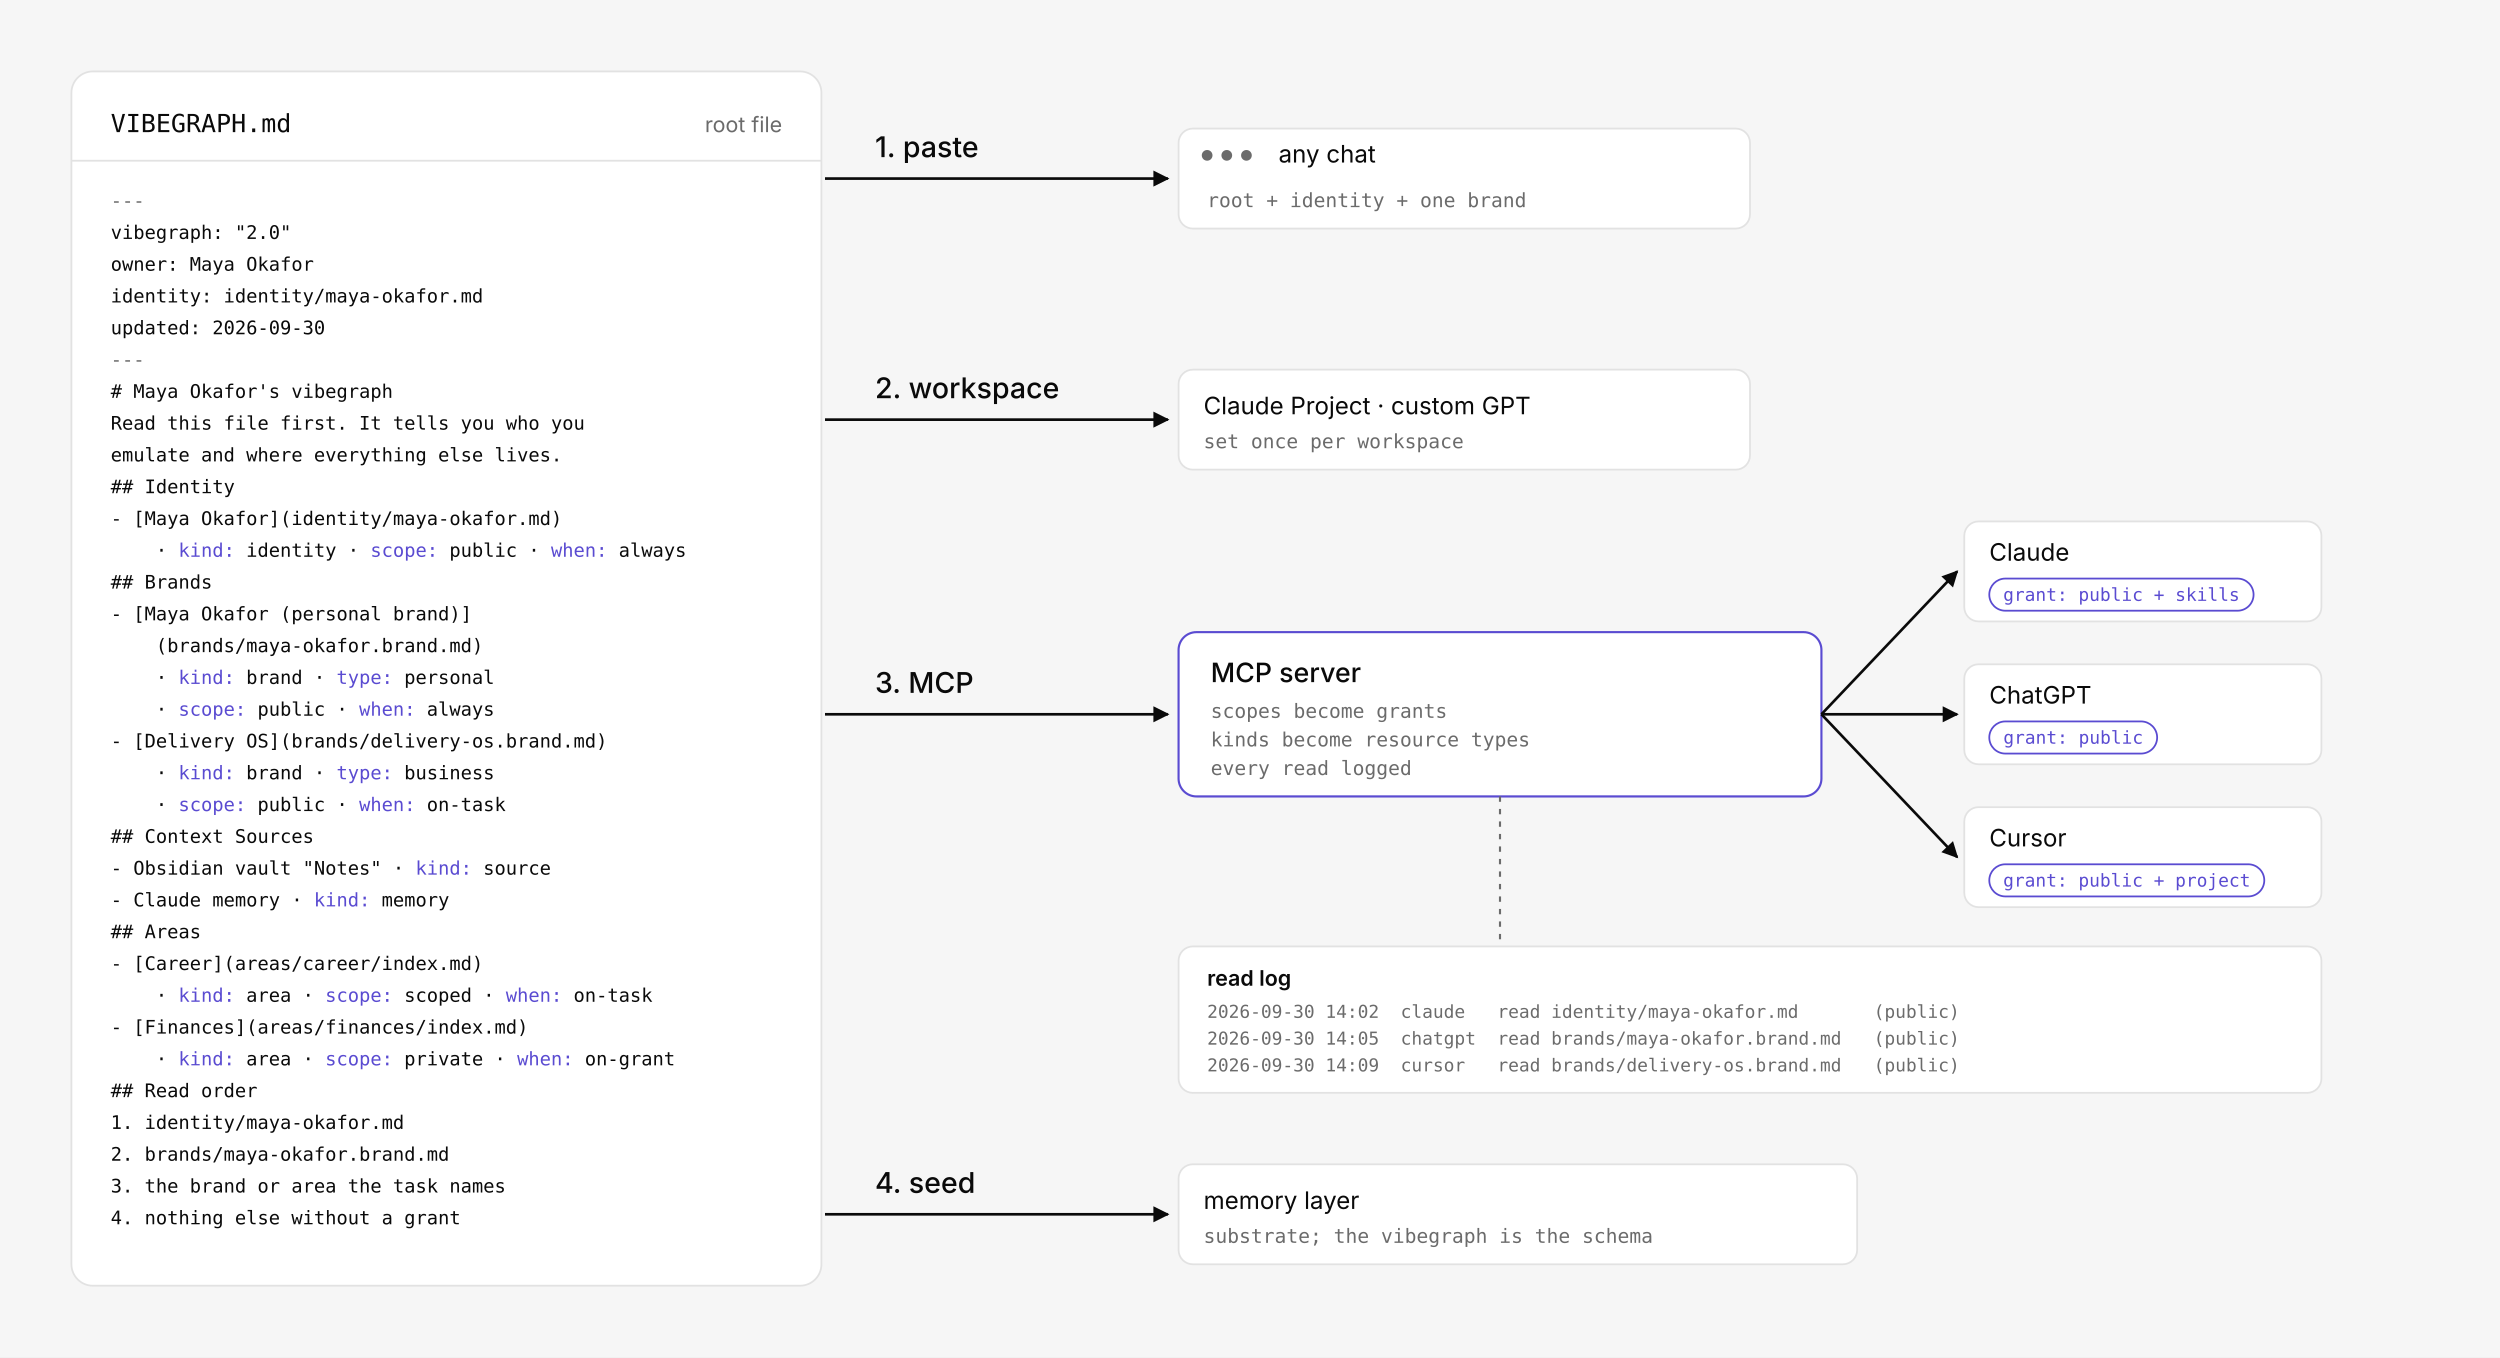
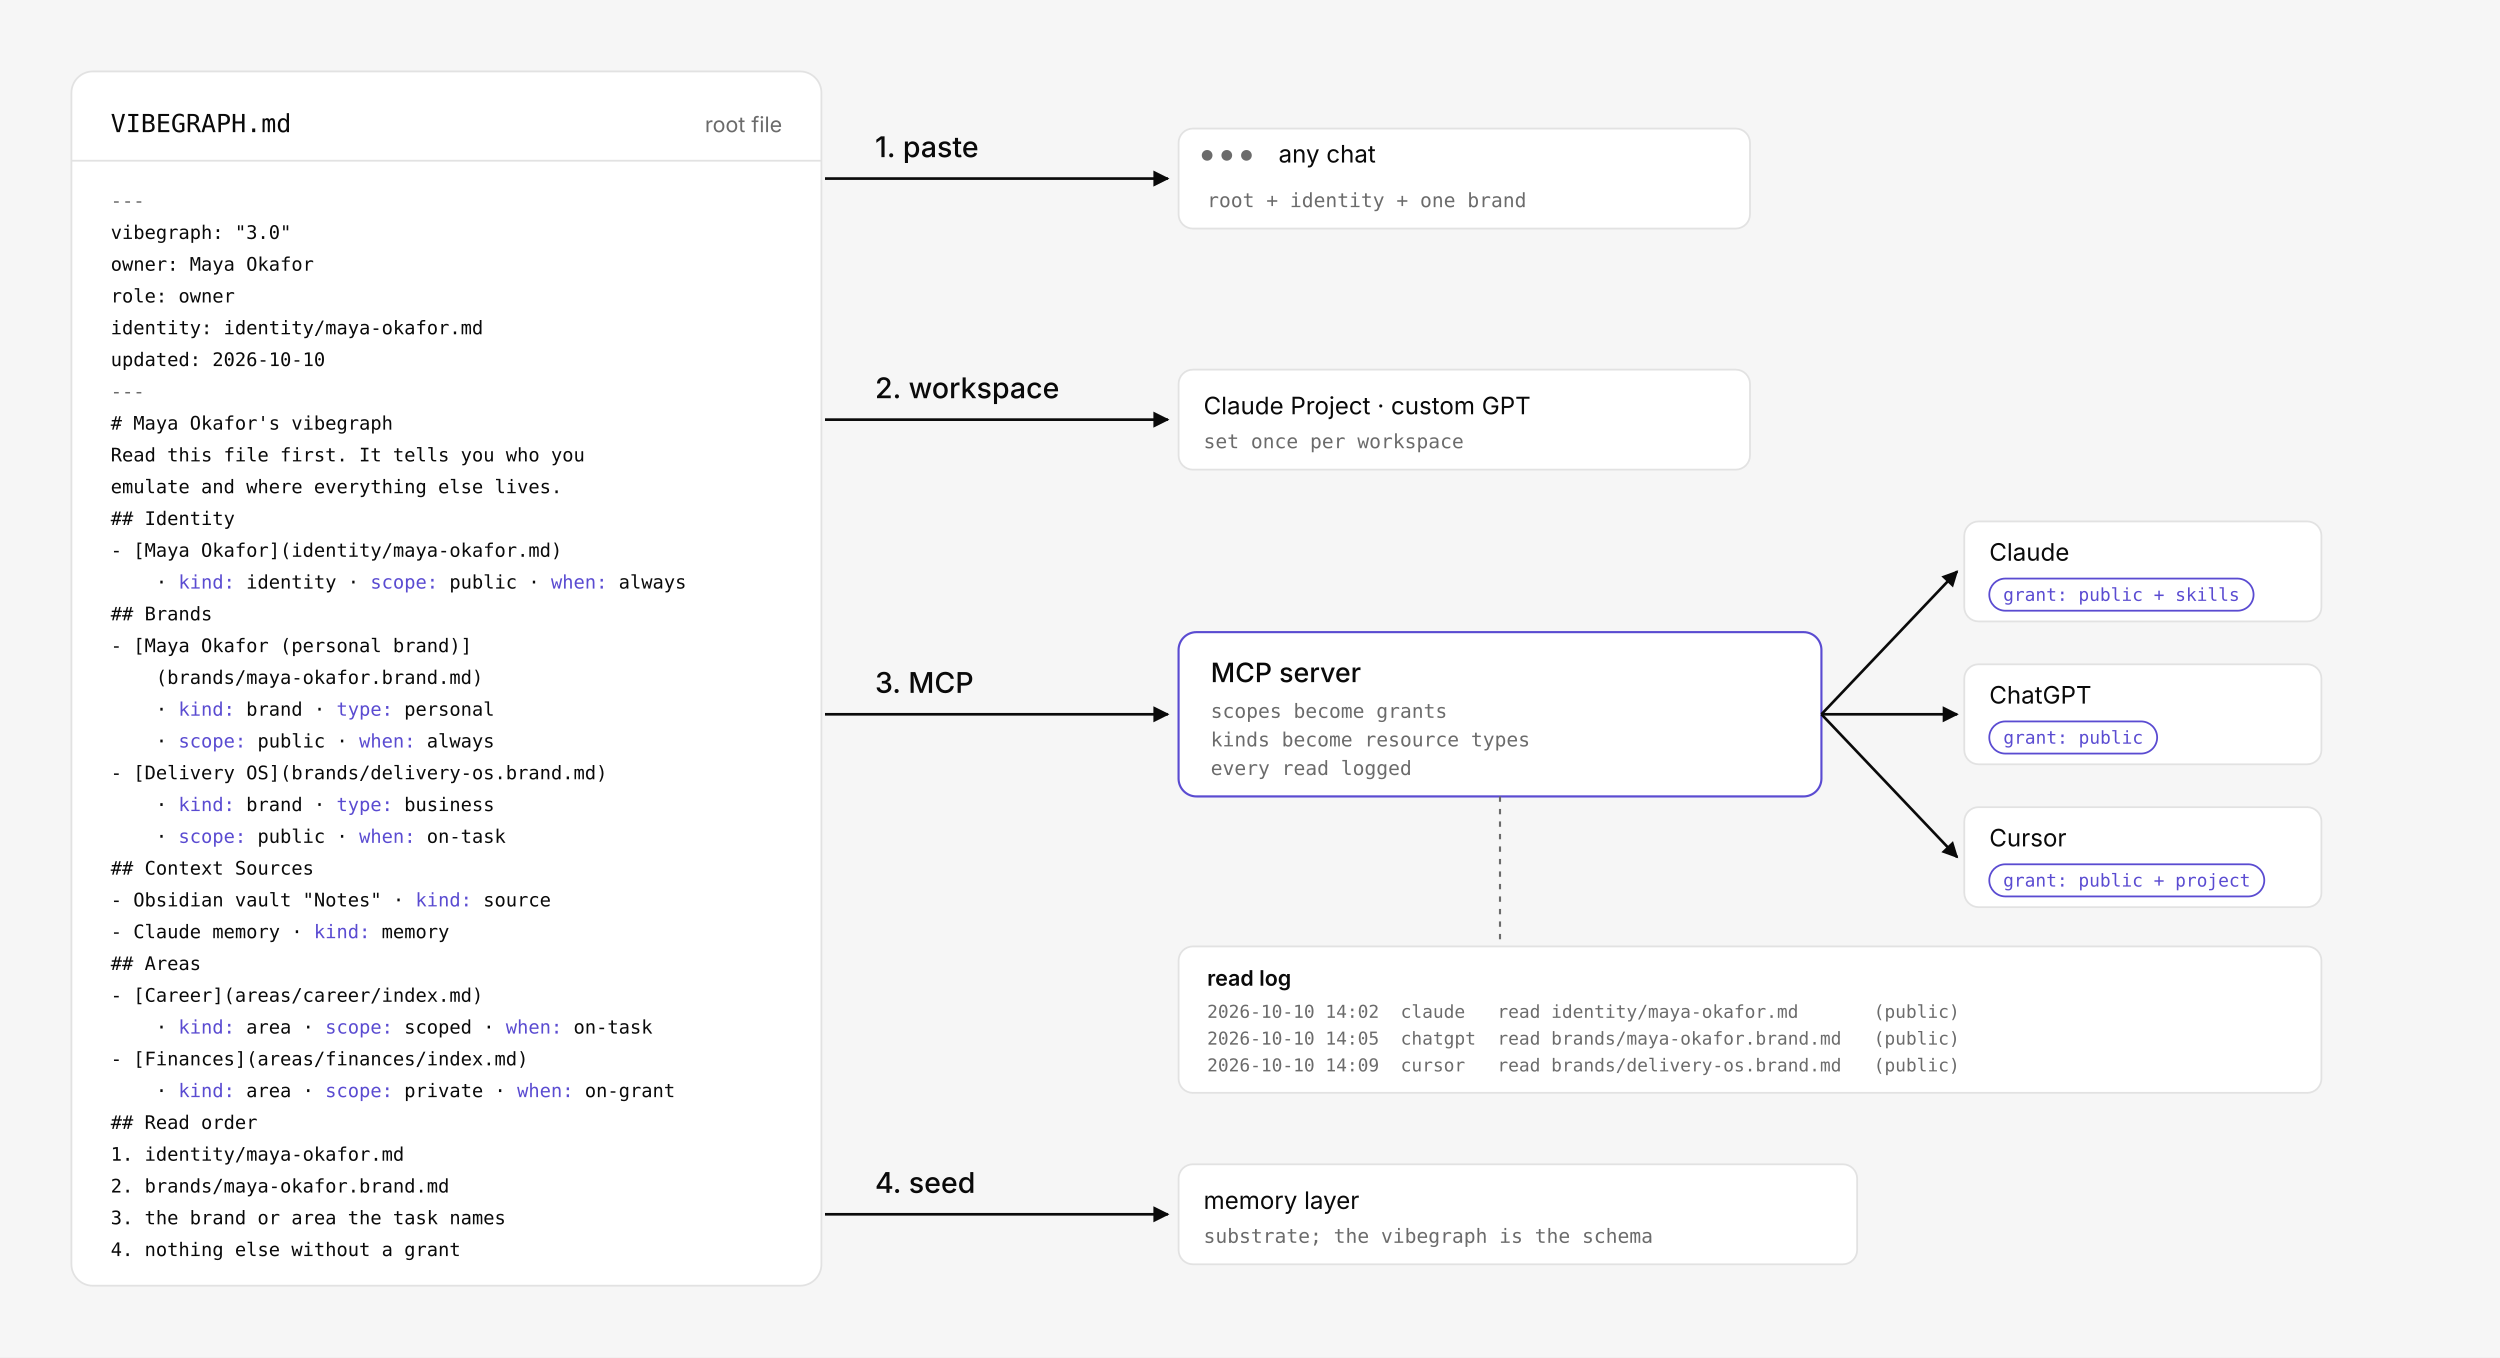
<svg xmlns="http://www.w3.org/2000/svg" viewBox="0 0 1400 760" width="1400" height="760" role="img" aria-label="Figure 4: the root file and the four consumption modes">
  <rect width="1400" height="760" fill="#f6f6f6" />
  <defs>
    <marker id="f4-arrow" viewBox="0 0 10 10" refX="9" refY="5" markerWidth="6" markerHeight="6" orient="auto">
      <path d="M0,0 L10,5 L0,10 z" fill="#0a0a0a" />
    </marker>
  </defs>
  <rect x="40.0" y="40.0" width="420.0" height="680.0" rx="12" fill="#ffffff" stroke="#e2e2e2" stroke-width="1.0" />
  <text x="62.0" y="74.0" font-family="'IBM Plex Mono', Menlo, monospace" font-size="14" font-weight="500" fill="#0a0a0a" text-anchor="start">VIBEGRAPH.md</text>
  <text x="438.0" y="74.0" font-family="Inter, sans-serif" font-size="12" font-weight="400" fill="#6b6b6b" text-anchor="end">root file</text>
  <line x1="40.0" y1="90.0" x2="460.0" y2="90.0" stroke="#e2e2e2" stroke-width="1.0" />
  <text x="62" y="116.0" font-family="'IBM Plex Mono', Menlo, monospace" font-size="10.5" fill="#6b6b6b" font-weight="400" xml:space="preserve">---</text>
-   <text x="62" y="133.8" font-family="'IBM Plex Mono', Menlo, monospace" font-size="10.5" fill="#0a0a0a" font-weight="400" xml:space="preserve">vibegraph: "2.0"</text>
+   <text x="62" y="133.8" font-family="'IBM Plex Mono', Menlo, monospace" font-size="10.5" fill="#0a0a0a" font-weight="400" xml:space="preserve">vibegraph: "3.0"</text>
  <text x="62" y="151.6" font-family="'IBM Plex Mono', Menlo, monospace" font-size="10.5" fill="#0a0a0a" font-weight="400" xml:space="preserve">owner: Maya Okafor</text>
-   <text x="62" y="169.4" font-family="'IBM Plex Mono', Menlo, monospace" font-size="10.5" fill="#0a0a0a" font-weight="400" xml:space="preserve">identity: identity/maya-okafor.md</text>
-   <text x="62" y="187.2" font-family="'IBM Plex Mono', Menlo, monospace" font-size="10.5" fill="#0a0a0a" font-weight="400" xml:space="preserve">updated: 2026-09-30</text>
-   <text x="62" y="205.0" font-family="'IBM Plex Mono', Menlo, monospace" font-size="10.5" fill="#6b6b6b" font-weight="400" xml:space="preserve">---</text>
-   <text x="62" y="222.8" font-family="'IBM Plex Mono', Menlo, monospace" font-size="10.5" fill="#0a0a0a" font-weight="500" xml:space="preserve"># Maya Okafor's vibegraph</text>
-   <text x="62" y="240.6" font-family="'IBM Plex Mono', Menlo, monospace" font-size="10.5" fill="#0a0a0a" font-weight="400" xml:space="preserve">Read this file first. It tells you who you</text>
-   <text x="62" y="258.4" font-family="'IBM Plex Mono', Menlo, monospace" font-size="10.5" fill="#0a0a0a" font-weight="400" xml:space="preserve">emulate and where everything else lives.</text>
-   <text x="62" y="276.2" font-family="'IBM Plex Mono', Menlo, monospace" font-size="10.5" fill="#0a0a0a" font-weight="500" xml:space="preserve">## Identity</text>
-   <text x="62" y="294.0" font-family="'IBM Plex Mono', Menlo, monospace" font-size="10.5" fill="#0a0a0a" font-weight="400" xml:space="preserve">- [Maya Okafor](identity/maya-okafor.md)</text>
-   <text x="62" y="311.8" font-family="'IBM Plex Mono', Menlo, monospace" font-size="10.5" fill="#0a0a0a" font-weight="400" xml:space="preserve">    · <tspan fill="#5a4bd1">kind:</tspan> identity · <tspan fill="#5a4bd1">scope:</tspan> public · <tspan fill="#5a4bd1">when:</tspan> always</text>
-   <text x="62" y="329.6" font-family="'IBM Plex Mono', Menlo, monospace" font-size="10.5" fill="#0a0a0a" font-weight="500" xml:space="preserve">## Brands</text>
-   <text x="62" y="347.4" font-family="'IBM Plex Mono', Menlo, monospace" font-size="10.5" fill="#0a0a0a" font-weight="400" xml:space="preserve">- [Maya Okafor (personal brand)]</text>
-   <text x="62" y="365.2" font-family="'IBM Plex Mono', Menlo, monospace" font-size="10.5" fill="#0a0a0a" font-weight="400" xml:space="preserve">    (brands/maya-okafor.brand.md)</text>
-   <text x="62" y="383.0" font-family="'IBM Plex Mono', Menlo, monospace" font-size="10.5" fill="#0a0a0a" font-weight="400" xml:space="preserve">    · <tspan fill="#5a4bd1">kind:</tspan> brand · <tspan fill="#5a4bd1">type:</tspan> personal</text>
-   <text x="62" y="400.8" font-family="'IBM Plex Mono', Menlo, monospace" font-size="10.5" fill="#0a0a0a" font-weight="400" xml:space="preserve">    · <tspan fill="#5a4bd1">scope:</tspan> public · <tspan fill="#5a4bd1">when:</tspan> always</text>
-   <text x="62" y="418.6" font-family="'IBM Plex Mono', Menlo, monospace" font-size="10.5" fill="#0a0a0a" font-weight="400" xml:space="preserve">- [Delivery OS](brands/delivery-os.brand.md)</text>
-   <text x="62" y="436.4" font-family="'IBM Plex Mono', Menlo, monospace" font-size="10.5" fill="#0a0a0a" font-weight="400" xml:space="preserve">    · <tspan fill="#5a4bd1">kind:</tspan> brand · <tspan fill="#5a4bd1">type:</tspan> business</text>
-   <text x="62" y="454.2" font-family="'IBM Plex Mono', Menlo, monospace" font-size="10.5" fill="#0a0a0a" font-weight="400" xml:space="preserve">    · <tspan fill="#5a4bd1">scope:</tspan> public · <tspan fill="#5a4bd1">when:</tspan> on-task</text>
-   <text x="62" y="472.0" font-family="'IBM Plex Mono', Menlo, monospace" font-size="10.5" fill="#0a0a0a" font-weight="500" xml:space="preserve">## Context Sources</text>
-   <text x="62" y="489.8" font-family="'IBM Plex Mono', Menlo, monospace" font-size="10.5" fill="#0a0a0a" font-weight="400" xml:space="preserve">- Obsidian vault "Notes" · <tspan fill="#5a4bd1">kind:</tspan> source</text>
-   <text x="62" y="507.6" font-family="'IBM Plex Mono', Menlo, monospace" font-size="10.5" fill="#0a0a0a" font-weight="400" xml:space="preserve">- Claude memory · <tspan fill="#5a4bd1">kind:</tspan> memory</text>
-   <text x="62" y="525.4" font-family="'IBM Plex Mono', Menlo, monospace" font-size="10.5" fill="#0a0a0a" font-weight="500" xml:space="preserve">## Areas</text>
-   <text x="62" y="543.2" font-family="'IBM Plex Mono', Menlo, monospace" font-size="10.5" fill="#0a0a0a" font-weight="400" xml:space="preserve">- [Career](areas/career/index.md)</text>
-   <text x="62" y="561.0" font-family="'IBM Plex Mono', Menlo, monospace" font-size="10.5" fill="#0a0a0a" font-weight="400" xml:space="preserve">    · <tspan fill="#5a4bd1">kind:</tspan> area · <tspan fill="#5a4bd1">scope:</tspan> scoped · <tspan fill="#5a4bd1">when:</tspan> on-task</text>
-   <text x="62" y="578.8" font-family="'IBM Plex Mono', Menlo, monospace" font-size="10.5" fill="#0a0a0a" font-weight="400" xml:space="preserve">- [Finances](areas/finances/index.md)</text>
-   <text x="62" y="596.6" font-family="'IBM Plex Mono', Menlo, monospace" font-size="10.5" fill="#0a0a0a" font-weight="400" xml:space="preserve">    · <tspan fill="#5a4bd1">kind:</tspan> area · <tspan fill="#5a4bd1">scope:</tspan> private · <tspan fill="#5a4bd1">when:</tspan> on-grant</text>
-   <text x="62" y="614.4" font-family="'IBM Plex Mono', Menlo, monospace" font-size="10.5" fill="#0a0a0a" font-weight="500" xml:space="preserve">## Read order</text>
-   <text x="62" y="632.2" font-family="'IBM Plex Mono', Menlo, monospace" font-size="10.5" fill="#0a0a0a" font-weight="400" xml:space="preserve">1. identity/maya-okafor.md</text>
-   <text x="62" y="650.0" font-family="'IBM Plex Mono', Menlo, monospace" font-size="10.5" fill="#0a0a0a" font-weight="400" xml:space="preserve">2. brands/maya-okafor.brand.md</text>
-   <text x="62" y="667.8" font-family="'IBM Plex Mono', Menlo, monospace" font-size="10.5" fill="#0a0a0a" font-weight="400" xml:space="preserve">3. the brand or area the task names</text>
-   <text x="62" y="685.6" font-family="'IBM Plex Mono', Menlo, monospace" font-size="10.5" fill="#0a0a0a" font-weight="400" xml:space="preserve">4. nothing else without a grant</text>
+   <text x="62" y="169.4" font-family="'IBM Plex Mono', Menlo, monospace" font-size="10.5" fill="#0a0a0a" font-weight="400" xml:space="preserve">role: owner</text>
+   <text x="62" y="187.2" font-family="'IBM Plex Mono', Menlo, monospace" font-size="10.5" fill="#0a0a0a" font-weight="400" xml:space="preserve">identity: identity/maya-okafor.md</text>
+   <text x="62" y="205.0" font-family="'IBM Plex Mono', Menlo, monospace" font-size="10.5" fill="#0a0a0a" font-weight="400" xml:space="preserve">updated: 2026-10-10</text>
+   <text x="62" y="222.8" font-family="'IBM Plex Mono', Menlo, monospace" font-size="10.5" fill="#6b6b6b" font-weight="400" xml:space="preserve">---</text>
+   <text x="62" y="240.6" font-family="'IBM Plex Mono', Menlo, monospace" font-size="10.5" fill="#0a0a0a" font-weight="500" xml:space="preserve"># Maya Okafor's vibegraph</text>
+   <text x="62" y="258.4" font-family="'IBM Plex Mono', Menlo, monospace" font-size="10.5" fill="#0a0a0a" font-weight="400" xml:space="preserve">Read this file first. It tells you who you</text>
+   <text x="62" y="276.2" font-family="'IBM Plex Mono', Menlo, monospace" font-size="10.5" fill="#0a0a0a" font-weight="400" xml:space="preserve">emulate and where everything else lives.</text>
+   <text x="62" y="294.0" font-family="'IBM Plex Mono', Menlo, monospace" font-size="10.5" fill="#0a0a0a" font-weight="500" xml:space="preserve">## Identity</text>
+   <text x="62" y="311.8" font-family="'IBM Plex Mono', Menlo, monospace" font-size="10.5" fill="#0a0a0a" font-weight="400" xml:space="preserve">- [Maya Okafor](identity/maya-okafor.md)</text>
+   <text x="62" y="329.6" font-family="'IBM Plex Mono', Menlo, monospace" font-size="10.5" fill="#0a0a0a" font-weight="400" xml:space="preserve">    · <tspan fill="#5a4bd1">kind:</tspan> identity · <tspan fill="#5a4bd1">scope:</tspan> public · <tspan fill="#5a4bd1">when:</tspan> always</text>
+   <text x="62" y="347.4" font-family="'IBM Plex Mono', Menlo, monospace" font-size="10.5" fill="#0a0a0a" font-weight="500" xml:space="preserve">## Brands</text>
+   <text x="62" y="365.2" font-family="'IBM Plex Mono', Menlo, monospace" font-size="10.5" fill="#0a0a0a" font-weight="400" xml:space="preserve">- [Maya Okafor (personal brand)]</text>
+   <text x="62" y="383.0" font-family="'IBM Plex Mono', Menlo, monospace" font-size="10.5" fill="#0a0a0a" font-weight="400" xml:space="preserve">    (brands/maya-okafor.brand.md)</text>
+   <text x="62" y="400.8" font-family="'IBM Plex Mono', Menlo, monospace" font-size="10.5" fill="#0a0a0a" font-weight="400" xml:space="preserve">    · <tspan fill="#5a4bd1">kind:</tspan> brand · <tspan fill="#5a4bd1">type:</tspan> personal</text>
+   <text x="62" y="418.6" font-family="'IBM Plex Mono', Menlo, monospace" font-size="10.5" fill="#0a0a0a" font-weight="400" xml:space="preserve">    · <tspan fill="#5a4bd1">scope:</tspan> public · <tspan fill="#5a4bd1">when:</tspan> always</text>
+   <text x="62" y="436.4" font-family="'IBM Plex Mono', Menlo, monospace" font-size="10.5" fill="#0a0a0a" font-weight="400" xml:space="preserve">- [Delivery OS](brands/delivery-os.brand.md)</text>
+   <text x="62" y="454.2" font-family="'IBM Plex Mono', Menlo, monospace" font-size="10.5" fill="#0a0a0a" font-weight="400" xml:space="preserve">    · <tspan fill="#5a4bd1">kind:</tspan> brand · <tspan fill="#5a4bd1">type:</tspan> business</text>
+   <text x="62" y="472.0" font-family="'IBM Plex Mono', Menlo, monospace" font-size="10.5" fill="#0a0a0a" font-weight="400" xml:space="preserve">    · <tspan fill="#5a4bd1">scope:</tspan> public · <tspan fill="#5a4bd1">when:</tspan> on-task</text>
+   <text x="62" y="489.8" font-family="'IBM Plex Mono', Menlo, monospace" font-size="10.5" fill="#0a0a0a" font-weight="500" xml:space="preserve">## Context Sources</text>
+   <text x="62" y="507.6" font-family="'IBM Plex Mono', Menlo, monospace" font-size="10.5" fill="#0a0a0a" font-weight="400" xml:space="preserve">- Obsidian vault "Notes" · <tspan fill="#5a4bd1">kind:</tspan> source</text>
+   <text x="62" y="525.4" font-family="'IBM Plex Mono', Menlo, monospace" font-size="10.5" fill="#0a0a0a" font-weight="400" xml:space="preserve">- Claude memory · <tspan fill="#5a4bd1">kind:</tspan> memory</text>
+   <text x="62" y="543.2" font-family="'IBM Plex Mono', Menlo, monospace" font-size="10.5" fill="#0a0a0a" font-weight="500" xml:space="preserve">## Areas</text>
+   <text x="62" y="561.0" font-family="'IBM Plex Mono', Menlo, monospace" font-size="10.5" fill="#0a0a0a" font-weight="400" xml:space="preserve">- [Career](areas/career/index.md)</text>
+   <text x="62" y="578.8" font-family="'IBM Plex Mono', Menlo, monospace" font-size="10.5" fill="#0a0a0a" font-weight="400" xml:space="preserve">    · <tspan fill="#5a4bd1">kind:</tspan> area · <tspan fill="#5a4bd1">scope:</tspan> scoped · <tspan fill="#5a4bd1">when:</tspan> on-task</text>
+   <text x="62" y="596.6" font-family="'IBM Plex Mono', Menlo, monospace" font-size="10.5" fill="#0a0a0a" font-weight="400" xml:space="preserve">- [Finances](areas/finances/index.md)</text>
+   <text x="62" y="614.4" font-family="'IBM Plex Mono', Menlo, monospace" font-size="10.5" fill="#0a0a0a" font-weight="400" xml:space="preserve">    · <tspan fill="#5a4bd1">kind:</tspan> area · <tspan fill="#5a4bd1">scope:</tspan> private · <tspan fill="#5a4bd1">when:</tspan> on-grant</text>
+   <text x="62" y="632.2" font-family="'IBM Plex Mono', Menlo, monospace" font-size="10.5" fill="#0a0a0a" font-weight="500" xml:space="preserve">## Read order</text>
+   <text x="62" y="650.0" font-family="'IBM Plex Mono', Menlo, monospace" font-size="10.5" fill="#0a0a0a" font-weight="400" xml:space="preserve">1. identity/maya-okafor.md</text>
+   <text x="62" y="667.8" font-family="'IBM Plex Mono', Menlo, monospace" font-size="10.5" fill="#0a0a0a" font-weight="400" xml:space="preserve">2. brands/maya-okafor.brand.md</text>
+   <text x="62" y="685.6" font-family="'IBM Plex Mono', Menlo, monospace" font-size="10.5" fill="#0a0a0a" font-weight="400" xml:space="preserve">3. the brand or area the task names</text>
+   <text x="62" y="703.4" font-family="'IBM Plex Mono', Menlo, monospace" font-size="10.5" fill="#0a0a0a" font-weight="400" xml:space="preserve">4. nothing else without a grant</text>
  <text x="490.0" y="88.0" font-family="'Space Grotesk', Inter, sans-serif" font-size="16" font-weight="500" fill="#0a0a0a" text-anchor="start">1. paste</text>
  <line x1="462.0" y1="100.0" x2="654.0" y2="100.0" stroke="#0a0a0a" stroke-width="1.5" marker-end="url(#f4-arrow)" />
  <text x="490.0" y="223.0" font-family="'Space Grotesk', Inter, sans-serif" font-size="16" font-weight="500" fill="#0a0a0a" text-anchor="start">2. workspace</text>
  <line x1="462.0" y1="235.0" x2="654.0" y2="235.0" stroke="#0a0a0a" stroke-width="1.5" marker-end="url(#f4-arrow)" />
  <text x="490.0" y="388.0" font-family="'Space Grotesk', Inter, sans-serif" font-size="16" font-weight="500" fill="#0a0a0a" text-anchor="start">3. MCP</text>
  <line x1="462.0" y1="400.0" x2="654.0" y2="400.0" stroke="#0a0a0a" stroke-width="1.5" marker-end="url(#f4-arrow)" />
  <text x="490.0" y="668.0" font-family="'Space Grotesk', Inter, sans-serif" font-size="16" font-weight="500" fill="#0a0a0a" text-anchor="start">4. seed</text>
  <line x1="462.0" y1="680.0" x2="654.0" y2="680.0" stroke="#0a0a0a" stroke-width="1.5" marker-end="url(#f4-arrow)" />
  <rect x="660.0" y="72.0" width="320.0" height="56.0" rx="8" fill="#ffffff" stroke="#e2e2e2" stroke-width="1.0" />
  <circle cx="676" cy="87" r="3" fill="#6b6b6b" />
  <circle cx="687" cy="87" r="3" fill="#6b6b6b" />
  <circle cx="698" cy="87" r="3" fill="#6b6b6b" />
  <text x="716.0" y="91.0" font-family="Inter, sans-serif" font-size="13.5" font-weight="400" fill="#0a0a0a" text-anchor="start">any chat</text>
  <text x="676.0" y="116.0" font-family="'IBM Plex Mono', Menlo, monospace" font-size="11" font-weight="400" fill="#6b6b6b" text-anchor="start">root + identity + one brand</text>
  <rect x="660.0" y="207.0" width="320.0" height="56.0" rx="8" fill="#ffffff" stroke="#e2e2e2" stroke-width="1.0" />
  <text x="674.0" y="232.0" font-family="Inter, sans-serif" font-size="13.5" font-weight="400" fill="#0a0a0a" text-anchor="start">Claude Project · custom GPT</text>
  <text x="674.0" y="251.0" font-family="'IBM Plex Mono', Menlo, monospace" font-size="11" font-weight="400" fill="#6b6b6b" text-anchor="start">set once per workspace</text>
  <rect x="660.0" y="354.0" width="360.0" height="92.0" rx="10" fill="#ffffff" stroke="#5a4bd1" stroke-width="1.2" />
  <text x="678.0" y="382.0" font-family="'Space Grotesk', Inter, sans-serif" font-size="15" font-weight="500" fill="#0a0a0a" text-anchor="start">MCP server</text>
  <text x="678.0" y="402.0" font-family="'IBM Plex Mono', Menlo, monospace" font-size="11" font-weight="400" fill="#6b6b6b" text-anchor="start">scopes become grants</text>
  <text x="678.0" y="418.0" font-family="'IBM Plex Mono', Menlo, monospace" font-size="11" font-weight="400" fill="#6b6b6b" text-anchor="start">kinds become resource types</text>
  <text x="678.0" y="434.0" font-family="'IBM Plex Mono', Menlo, monospace" font-size="11" font-weight="400" fill="#6b6b6b" text-anchor="start">every read logged</text>
  <line x1="1020.0" y1="400.0" x2="1096.0" y2="320.0" stroke="#0a0a0a" stroke-width="1.5" marker-end="url(#f4-arrow)" />
  <rect x="1100.0" y="292.0" width="200.0" height="56.0" rx="8" fill="#ffffff" stroke="#e2e2e2" stroke-width="1.0" />
  <text x="1114.0" y="314.0" font-family="Inter, sans-serif" font-size="13.5" font-weight="400" fill="#0a0a0a" text-anchor="start">Claude</text>
  <rect x="1114.0" y="324.0" width="148.0" height="18.0" rx="9" fill="none" stroke="#5a4bd1" stroke-width="1.0" />
  <text x="1188.0" y="336.5" font-family="'IBM Plex Mono', Menlo, monospace" font-size="10" font-weight="400" fill="#5a4bd1" text-anchor="middle">grant: public + skills</text>
  <line x1="1020.0" y1="400.0" x2="1096.0" y2="400.0" stroke="#0a0a0a" stroke-width="1.5" marker-end="url(#f4-arrow)" />
  <rect x="1100.0" y="372.0" width="200.0" height="56.0" rx="8" fill="#ffffff" stroke="#e2e2e2" stroke-width="1.0" />
  <text x="1114.0" y="394.0" font-family="Inter, sans-serif" font-size="13.5" font-weight="400" fill="#0a0a0a" text-anchor="start">ChatGPT</text>
  <rect x="1114.0" y="404.0" width="94.0" height="18.0" rx="9" fill="none" stroke="#5a4bd1" stroke-width="1.0" />
  <text x="1161.0" y="416.5" font-family="'IBM Plex Mono', Menlo, monospace" font-size="10" font-weight="400" fill="#5a4bd1" text-anchor="middle">grant: public</text>
  <line x1="1020.0" y1="400.0" x2="1096.0" y2="480.0" stroke="#0a0a0a" stroke-width="1.5" marker-end="url(#f4-arrow)" />
  <rect x="1100.0" y="452.0" width="200.0" height="56.0" rx="8" fill="#ffffff" stroke="#e2e2e2" stroke-width="1.0" />
  <text x="1114.0" y="474.0" font-family="Inter, sans-serif" font-size="13.5" font-weight="400" fill="#0a0a0a" text-anchor="start">Cursor</text>
  <rect x="1114.0" y="484.0" width="154.0" height="18.0" rx="9" fill="none" stroke="#5a4bd1" stroke-width="1.0" />
  <text x="1191.0" y="496.5" font-family="'IBM Plex Mono', Menlo, monospace" font-size="10" font-weight="400" fill="#5a4bd1" text-anchor="middle">grant: public + project</text>
  <line x1="840.0" y1="446.0" x2="840.0" y2="528.0" stroke="#6b6b6b" stroke-width="1.2" stroke-dasharray="3 4" />
  <rect x="660.0" y="530.0" width="640.0" height="82.0" rx="8" fill="#ffffff" stroke="#e2e2e2" stroke-width="1.0" />
  <text x="676.0" y="552.0" font-family="Inter, sans-serif" font-size="12" font-weight="600" fill="#0a0a0a" text-anchor="start">read log</text>
-   <text x="676" y="570" font-family="'IBM Plex Mono', Menlo, monospace" font-size="10" fill="#6b6b6b" xml:space="preserve">2026-09-30 14:02  claude   read identity/maya-okafor.md       (public)</text>
-   <text x="676" y="585" font-family="'IBM Plex Mono', Menlo, monospace" font-size="10" fill="#6b6b6b" xml:space="preserve">2026-09-30 14:05  chatgpt  read brands/maya-okafor.brand.md   (public)</text>
-   <text x="676" y="600" font-family="'IBM Plex Mono', Menlo, monospace" font-size="10" fill="#6b6b6b" xml:space="preserve">2026-09-30 14:09  cursor   read brands/delivery-os.brand.md   (public)</text>
+   <text x="676" y="570" font-family="'IBM Plex Mono', Menlo, monospace" font-size="10" fill="#6b6b6b" xml:space="preserve">2026-10-10 14:02  claude   read identity/maya-okafor.md       (public)</text>
+   <text x="676" y="585" font-family="'IBM Plex Mono', Menlo, monospace" font-size="10" fill="#6b6b6b" xml:space="preserve">2026-10-10 14:05  chatgpt  read brands/maya-okafor.brand.md   (public)</text>
+   <text x="676" y="600" font-family="'IBM Plex Mono', Menlo, monospace" font-size="10" fill="#6b6b6b" xml:space="preserve">2026-10-10 14:09  cursor   read brands/delivery-os.brand.md   (public)</text>
  <rect x="660.0" y="652.0" width="380.0" height="56.0" rx="8" fill="#ffffff" stroke="#e2e2e2" stroke-width="1.0" />
  <text x="674.0" y="677.0" font-family="Inter, sans-serif" font-size="13.5" font-weight="400" fill="#0a0a0a" text-anchor="start">memory layer</text>
  <text x="674.0" y="696.0" font-family="'IBM Plex Mono', Menlo, monospace" font-size="11" font-weight="400" fill="#6b6b6b" text-anchor="start">substrate; the vibegraph is the schema</text>
</svg>
